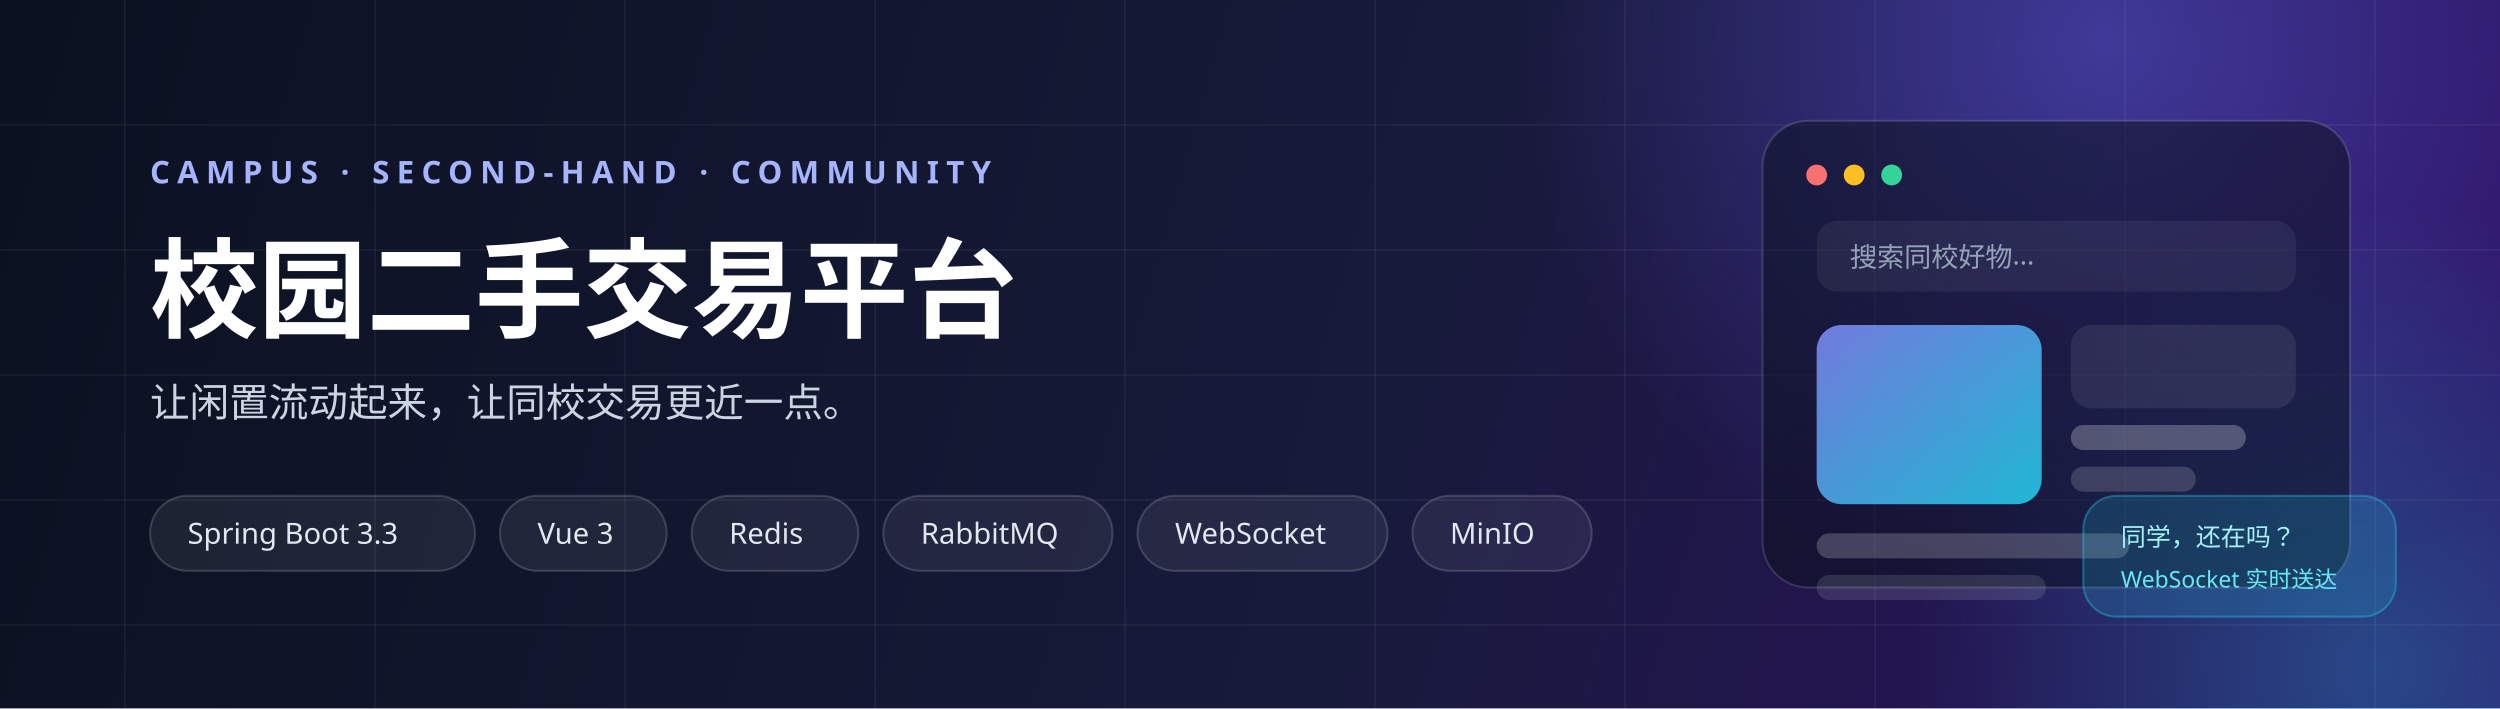
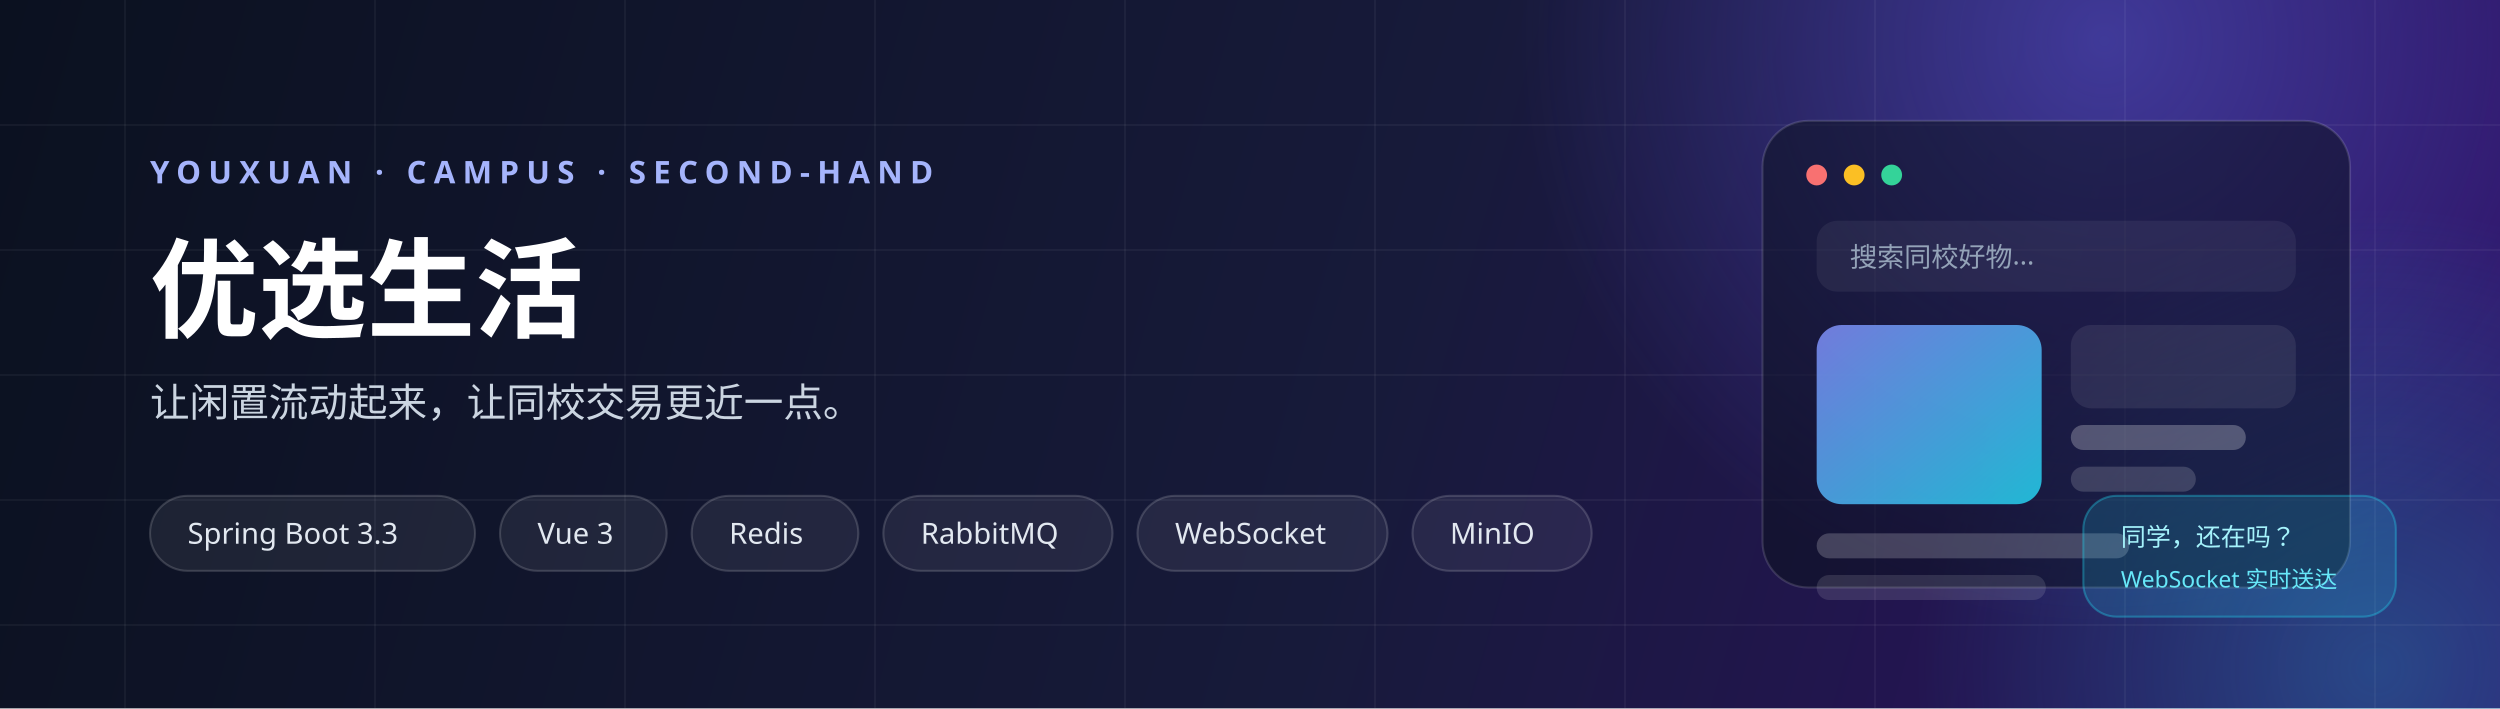
- <svg xmlns="http://www.w3.org/2000/svg" width="1200" height="340" viewBox="0 0 1200 340" fill="none" role="img" aria-label="校园二手交易平台">
+ <svg xmlns="http://www.w3.org/2000/svg" width="1200" height="340" viewBox="0 0 1200 340" fill="none" role="img" aria-label="优选生活">
  <defs>
    <linearGradient id="bg" x1="0" y1="0" x2="1200" y2="340" gradientUnits="userSpaceOnUse">
      <stop stop-color="#0B1120" />
      <stop offset="0.55" stop-color="#171A3A" />
      <stop offset="1" stop-color="#2E1065" />
    </linearGradient>
    <linearGradient id="accent" x1="0" y1="0" x2="1" y2="1">
      <stop stop-color="#818CF8" />
      <stop offset="1" stop-color="#22D3EE" />
    </linearGradient>
    <radialGradient id="glowA" cx="0.5" cy="0.5" r="0.5">
      <stop stop-color="#6366F1" stop-opacity="0.45" />
      <stop offset="1" stop-color="#6366F1" stop-opacity="0" />
    </radialGradient>
    <radialGradient id="glowB" cx="0.5" cy="0.5" r="0.5">
      <stop stop-color="#22D3EE" stop-opacity="0.28" />
      <stop offset="1" stop-color="#22D3EE" stop-opacity="0" />
    </radialGradient>
  </defs>
  <rect width="1200" height="340" fill="url(#bg)" />
  <circle cx="1010" cy="20" r="280" fill="url(#glowA)" />
  <circle cx="1140" cy="320" r="220" fill="url(#glowB)" />
  <g stroke="#FFFFFF" stroke-opacity="0.045">
    <path d="M0 60H1200M0 120H1200M0 180H1200M0 240H1200M0 300H1200" />
    <path d="M60 0V340M180 0V340M300 0V340M420 0V340M540 0V340M660 0V340M780 0V340M900 0V340M1020 0V340M1140 0V340" />
  </g>
-   <text x="72" y="88" fill="#A5B4FC" font-family="'Segoe UI','PingFang SC','Microsoft YaHei',sans-serif" font-size="15" font-weight="600" letter-spacing="3.5">CAMPUS · SECOND-HAND · COMMUNITY</text>
-   <text x="72" y="158" fill="#FFFFFF" font-family="'Segoe UI','PingFang SC','Microsoft YaHei',sans-serif" font-size="52" font-weight="700">校园二手交易平台</text>
+   <text x="72" y="88" fill="#A5B4FC" font-family="'Segoe UI','PingFang SC','Microsoft YaHei',sans-serif" font-size="15" font-weight="600" letter-spacing="3.5">YOUXUAN · CAMPUS · SECOND-HAND</text>
+   <text x="72" y="158" fill="#FFFFFF" font-family="'Segoe UI','PingFang SC','Microsoft YaHei',sans-serif" font-size="52" font-weight="700">优选生活</text>
  <text x="72" y="200" fill="#CBD5E1" font-family="'Segoe UI','PingFang SC','Microsoft YaHei',sans-serif" font-size="19">让闲置流动起来，让同校交易更近一点。</text>
  <g font-family="'Segoe UI','PingFang SC','Microsoft YaHei',sans-serif" font-size="14" fill="#E2E8F0">
    <rect x="72" y="238" width="156" height="36" rx="18" fill="#FFFFFF" fill-opacity="0.07" stroke="#FFFFFF" stroke-opacity="0.16" />
    <text x="90" y="261">Spring Boot 3.3</text>
    <rect x="240" y="238" width="80" height="36" rx="18" fill="#FFFFFF" fill-opacity="0.07" stroke="#FFFFFF" stroke-opacity="0.16" />
    <text x="258" y="261">Vue 3</text>
    <rect x="332" y="238" width="80" height="36" rx="18" fill="#FFFFFF" fill-opacity="0.07" stroke="#FFFFFF" stroke-opacity="0.16" />
    <text x="350" y="261">Redis</text>
    <rect x="424" y="238" width="110" height="36" rx="18" fill="#FFFFFF" fill-opacity="0.07" stroke="#FFFFFF" stroke-opacity="0.16" />
    <text x="442" y="261">RabbitMQ</text>
    <rect x="546" y="238" width="120" height="36" rx="18" fill="#FFFFFF" fill-opacity="0.07" stroke="#FFFFFF" stroke-opacity="0.16" />
    <text x="564" y="261">WebSocket</text>
    <rect x="678" y="238" width="86" height="36" rx="18" fill="#FFFFFF" fill-opacity="0.07" stroke="#FFFFFF" stroke-opacity="0.16" />
    <text x="696" y="261">MinIO</text>
  </g>
  <g>
    <rect x="846" y="58" width="282" height="224" rx="22" fill="#0B1120" fill-opacity="0.55" stroke="#FFFFFF" stroke-opacity="0.14" />
    <circle cx="872" cy="84" r="5" fill="#F87171" />
    <circle cx="890" cy="84" r="5" fill="#FBBF24" />
    <circle cx="908" cy="84" r="5" fill="#34D399" />
    <rect x="872" y="106" width="230" height="34" rx="10" fill="#FFFFFF" fill-opacity="0.06" />
    <text x="888" y="128" fill="#94A3B8" font-family="'Segoe UI','PingFang SC','Microsoft YaHei',sans-serif" font-size="13">搜索同校好物...</text>
    <rect x="872" y="156" width="108" height="86" rx="12" fill="url(#accent)" fill-opacity="0.85" />
    <rect x="994" y="156" width="108" height="40" rx="10" fill="#FFFFFF" fill-opacity="0.08" />
    <rect x="994" y="204" width="84" height="12" rx="6" fill="#FFFFFF" fill-opacity="0.25" />
    <rect x="994" y="224" width="60" height="12" rx="6" fill="#FFFFFF" fill-opacity="0.16" />
    <rect x="872" y="256" width="150" height="12" rx="6" fill="#FFFFFF" fill-opacity="0.2" />
    <rect x="872" y="276" width="110" height="12" rx="6" fill="#FFFFFF" fill-opacity="0.12" />
    <g>
      <rect x="1000" y="238" width="150" height="58" rx="16" fill="#22D3EE" fill-opacity="0.16" stroke="#22D3EE" stroke-opacity="0.35" />
      <text x="1018" y="262" fill="#A5F3FC" font-family="'Segoe UI','PingFang SC','Microsoft YaHei',sans-serif" font-size="12">同学，还在吗？</text>
      <text x="1018" y="282" fill="#67E8F9" font-family="'Segoe UI','PingFang SC','Microsoft YaHei',sans-serif" font-size="11">WebSocket 实时送达</text>
    </g>
  </g>
</svg>
